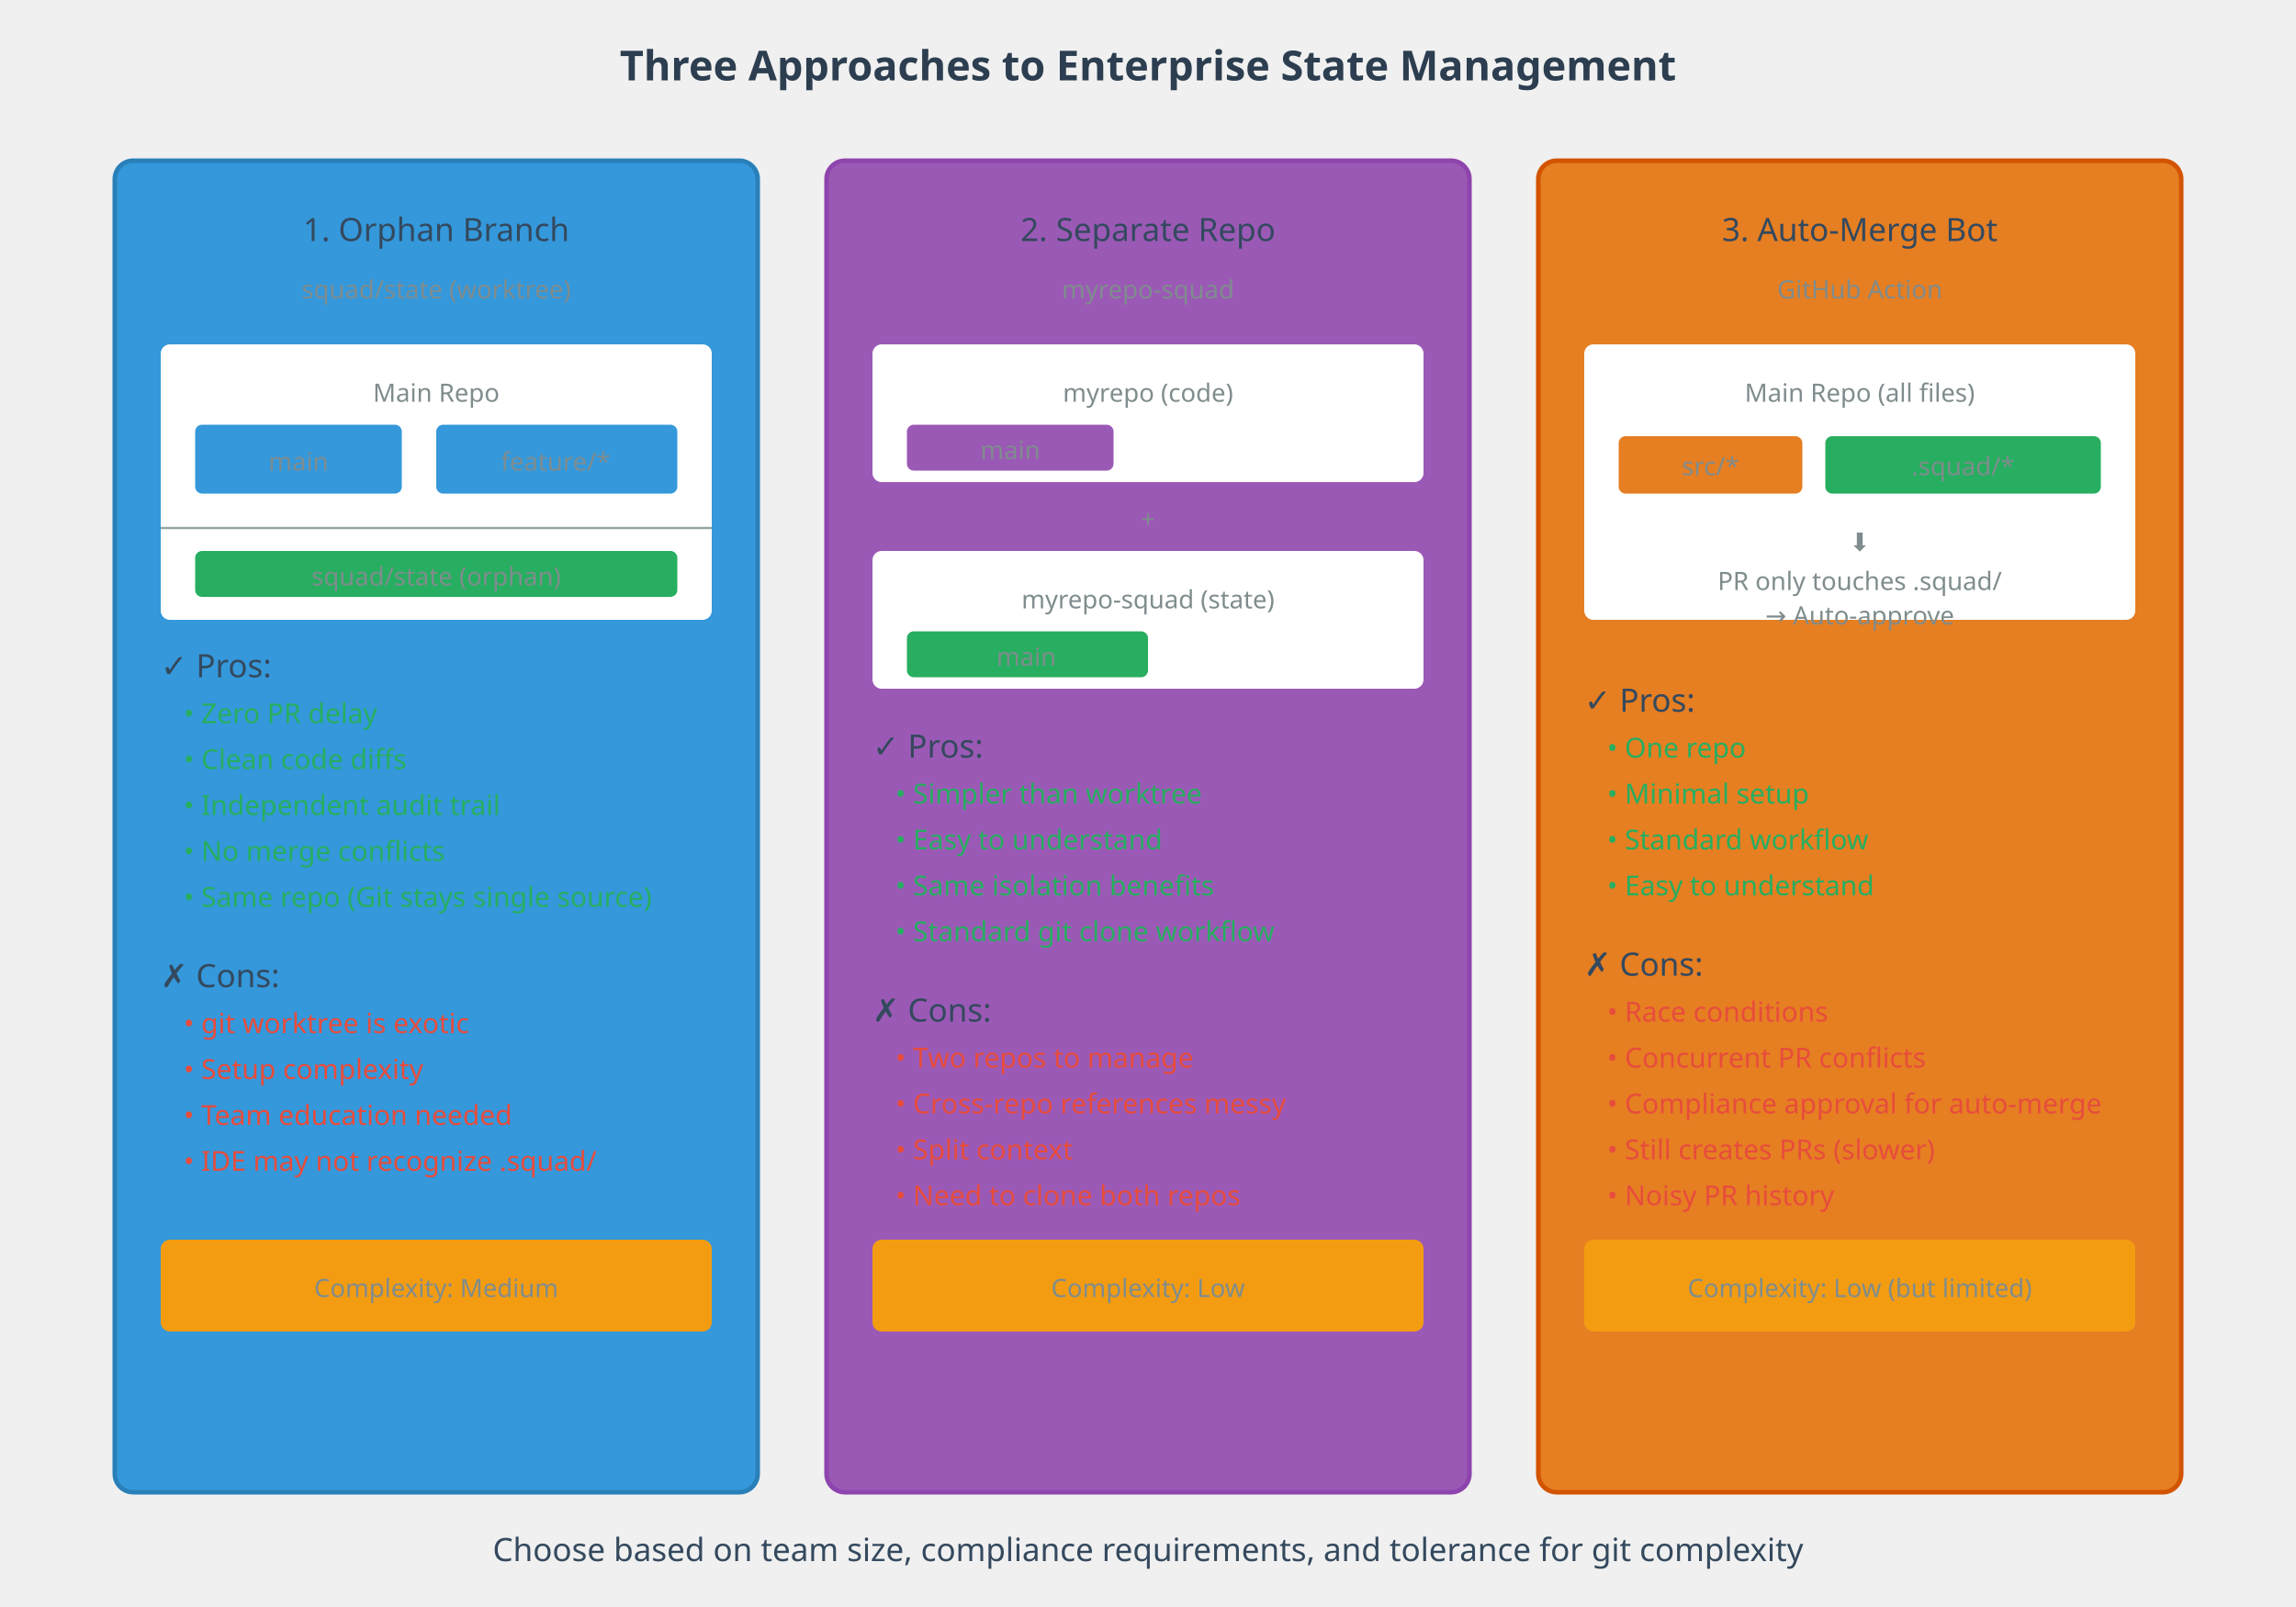
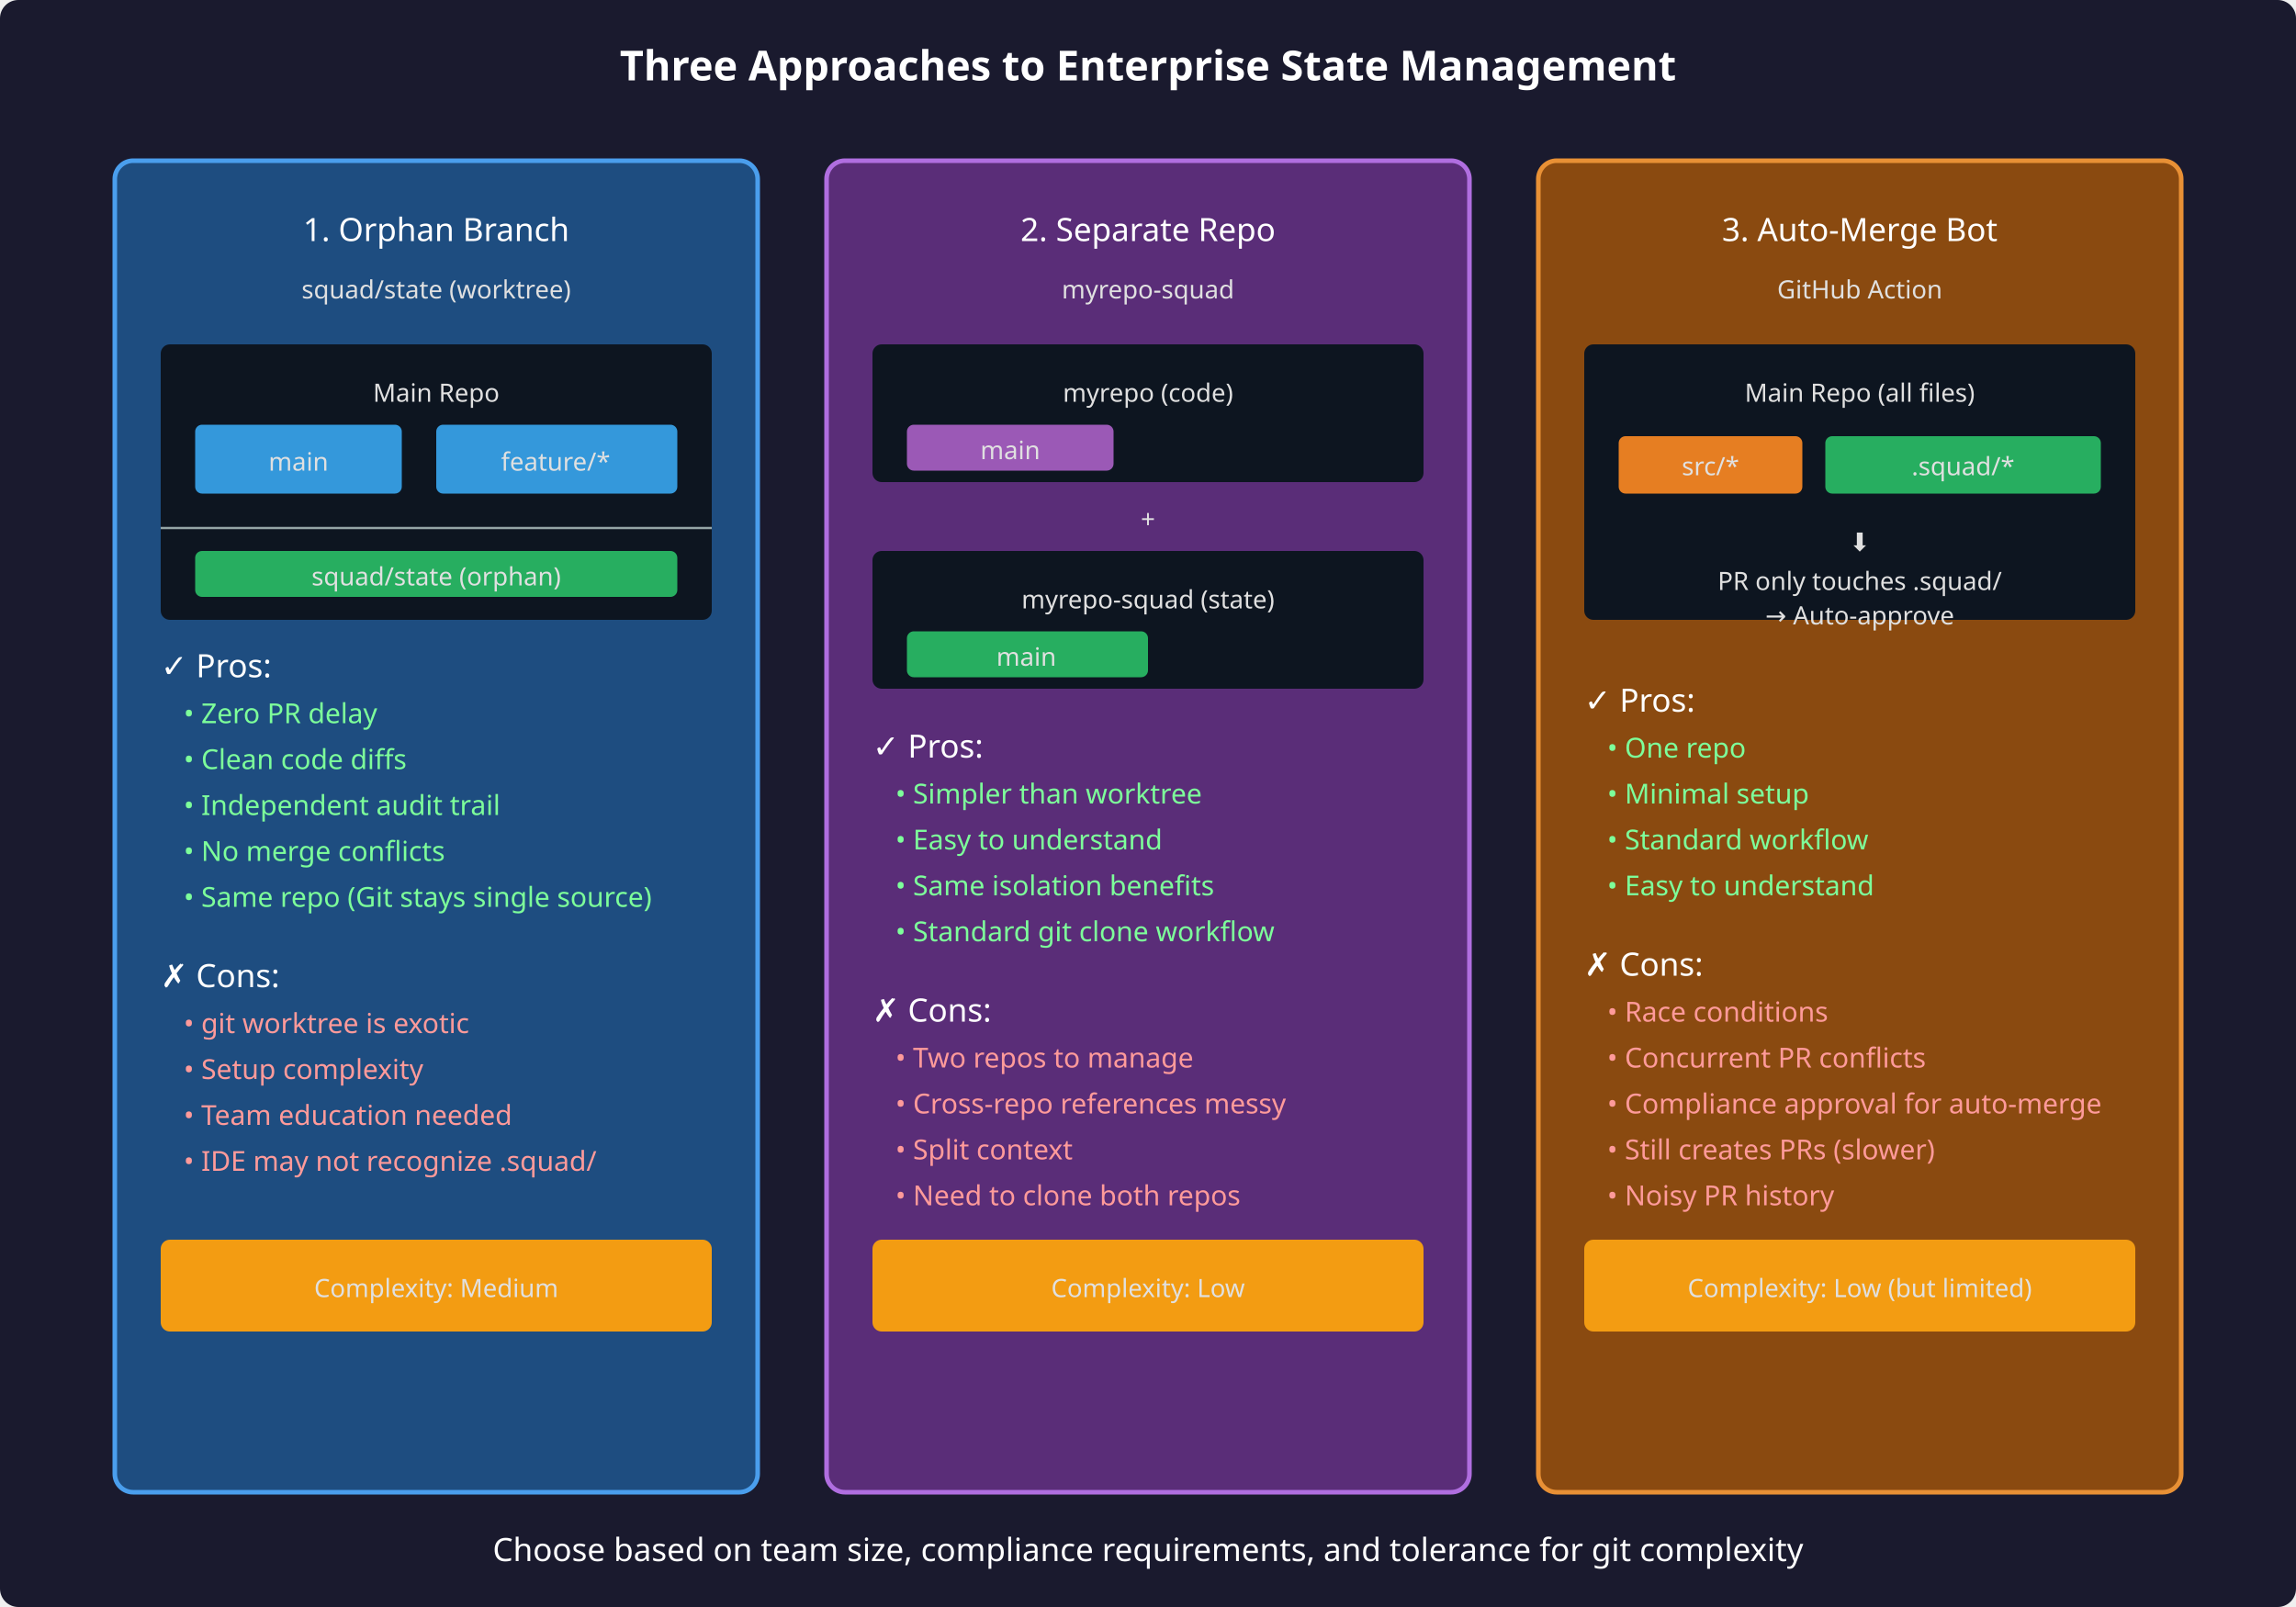
<svg xmlns="http://www.w3.org/2000/svg" viewBox="0 0 1000 700">
  <defs>
    <style>
-       .title { font: bold 18px sans-serif; fill: #2c3e50; }
-       .label { font: 14px sans-serif; fill: #34495e; }
-       .small { font: 11px sans-serif; fill: #7f8c8d; }
-       .pro { font: 12px sans-serif; fill: #27ae60; }
-       .con { font: 12px sans-serif; fill: #e74c3c; }
-       .approach1 { fill: #3498db; stroke: #2980b9; stroke-width: 2; }
-       .approach2 { fill: #9b59b6; stroke: #8e44ad; stroke-width: 2; }
-       .approach3 { fill: #e67e22; stroke: #d35400; stroke-width: 2; }
+       .title { font: bold 18px sans-serif; fill: #ffffff; }
+       .label { font: 14px sans-serif; fill: #ffffff; }
+       .small { font: 11px sans-serif; fill: #e0e0e0; }
+       .pro { font: 12px sans-serif; fill: #7dff9a; }
+       .con { font: 12px sans-serif; fill: #ff9a9a; }
+       .approach1 { fill: #1e4d80; stroke: #4a9eed; stroke-width: 2; }
+       .approach2 { fill: #5a2d78; stroke: #b06ee0; stroke-width: 2; }
+       .approach3 { fill: #8a4a10; stroke: #e89035; stroke-width: 2; }
    </style>
  </defs>
+   <rect width="1000" height="700" fill="#1a1a2e" rx="8" />
  <text x="500" y="35" text-anchor="middle" class="title" font-size="22">Three Approaches to Enterprise State Management</text>
  <g id="approach1">
    <rect x="50" y="70" width="280" height="580" class="approach1" rx="8" />
    <text x="190" y="105" text-anchor="middle" class="label" fill="white" font-weight="bold" font-size="16">1. Orphan Branch</text>
    <text x="190" y="130" text-anchor="middle" class="small" fill="white">squad/state (worktree)</text>
-     <rect x="70" y="150" width="240" height="120" fill="white" rx="4" />
-     <text x="190" y="175" text-anchor="middle" class="small">Main Repo</text>
+     <rect x="70" y="150" width="240" height="120" fill="#0d1520" rx="4" />
+     <text x="190" y="175" text-anchor="middle" class="small" fill="#ffffff">Main Repo</text>
    <rect x="85" y="185" width="90" height="30" fill="#3498db" rx="3" />
    <text x="130" y="205" text-anchor="middle" class="small" fill="white">main</text>
    <rect x="190" y="185" width="105" height="30" fill="#3498db" rx="3" />
    <text x="242" y="205" text-anchor="middle" class="small" fill="white">feature/*</text>
    <line x1="70" y1="230" x2="310" y2="230" stroke="#95a5a6" stroke-width="1" />
    <rect x="85" y="240" width="210" height="20" fill="#27ae60" rx="3" />
    <text x="190" y="255" text-anchor="middle" class="small" fill="white">squad/state (orphan)</text>
    <text x="70" y="295" class="label" font-weight="bold">✓ Pros:</text>
    <text x="80" y="315" class="pro">• Zero PR delay</text>
    <text x="80" y="335" class="pro">• Clean code diffs</text>
    <text x="80" y="355" class="pro">• Independent audit trail</text>
    <text x="80" y="375" class="pro">• No merge conflicts</text>
    <text x="80" y="395" class="pro">• Same repo (Git stays single source)</text>
    <text x="70" y="430" class="label" font-weight="bold">✗ Cons:</text>
    <text x="80" y="450" class="con">• git worktree is exotic</text>
    <text x="80" y="470" class="con">• Setup complexity</text>
    <text x="80" y="490" class="con">• Team education needed</text>
    <text x="80" y="510" class="con">• IDE may not recognize .squad/</text>
    <rect x="70" y="540" width="240" height="40" fill="#f39c12" rx="4" />
    <text x="190" y="565" text-anchor="middle" class="small" fill="white" font-weight="bold">Complexity: Medium</text>
  </g>
  <g id="approach2">
    <rect x="360" y="70" width="280" height="580" class="approach2" rx="8" />
    <text x="500" y="105" text-anchor="middle" class="label" fill="white" font-weight="bold" font-size="16">2. Separate Repo</text>
    <text x="500" y="130" text-anchor="middle" class="small" fill="white">myrepo-squad</text>
-     <rect x="380" y="150" width="240" height="60" fill="white" rx="4" />
-     <text x="500" y="175" text-anchor="middle" class="small">myrepo (code)</text>
+     <rect x="380" y="150" width="240" height="60" fill="#0d1520" rx="4" />
+     <text x="500" y="175" text-anchor="middle" class="small" fill="#ffffff">myrepo (code)</text>
    <rect x="395" y="185" width="90" height="20" fill="#9b59b6" rx="3" />
    <text x="440" y="200" text-anchor="middle" class="small" fill="white">main</text>
    <text x="500" y="230" text-anchor="middle" class="small" font-weight="bold">+</text>
-     <rect x="380" y="240" width="240" height="60" fill="white" rx="4" />
-     <text x="500" y="265" text-anchor="middle" class="small">myrepo-squad (state)</text>
+     <rect x="380" y="240" width="240" height="60" fill="#0d1520" rx="4" />
+     <text x="500" y="265" text-anchor="middle" class="small" fill="#ffffff">myrepo-squad (state)</text>
    <rect x="395" y="275" width="105" height="20" fill="#27ae60" rx="3" />
    <text x="447" y="290" text-anchor="middle" class="small" fill="white">main</text>
    <text x="380" y="330" class="label" font-weight="bold">✓ Pros:</text>
    <text x="390" y="350" class="pro">• Simpler than worktree</text>
    <text x="390" y="370" class="pro">• Easy to understand</text>
    <text x="390" y="390" class="pro">• Same isolation benefits</text>
    <text x="390" y="410" class="pro">• Standard git clone workflow</text>
    <text x="380" y="445" class="label" font-weight="bold">✗ Cons:</text>
    <text x="390" y="465" class="con">• Two repos to manage</text>
    <text x="390" y="485" class="con">• Cross-repo references messy</text>
    <text x="390" y="505" class="con">• Split context</text>
    <text x="390" y="525" class="con">• Need to clone both repos</text>
    <rect x="380" y="540" width="240" height="40" fill="#f39c12" rx="4" />
    <text x="500" y="565" text-anchor="middle" class="small" fill="white" font-weight="bold">Complexity: Low</text>
  </g>
  <g id="approach3">
    <rect x="670" y="70" width="280" height="580" class="approach3" rx="8" />
    <text x="810" y="105" text-anchor="middle" class="label" fill="white" font-weight="bold" font-size="16">3. Auto-Merge Bot</text>
    <text x="810" y="130" text-anchor="middle" class="small" fill="white">GitHub Action</text>
-     <rect x="690" y="150" width="240" height="120" fill="white" rx="4" />
-     <text x="810" y="175" text-anchor="middle" class="small">Main Repo (all files)</text>
+     <rect x="690" y="150" width="240" height="120" fill="#0d1520" rx="4" />
+     <text x="810" y="175" text-anchor="middle" class="small" fill="#ffffff">Main Repo (all files)</text>
    <rect x="705" y="190" width="80" height="25" fill="#e67e22" rx="3" />
    <text x="745" y="207" text-anchor="middle" class="small" fill="white">src/*</text>
    <rect x="795" y="190" width="120" height="25" fill="#27ae60" rx="3" />
    <text x="855" y="207" text-anchor="middle" class="small" fill="white">.squad/*</text>
    <text x="810" y="240" text-anchor="middle" class="small" font-weight="bold">⬇</text>
    <text x="810" y="257" text-anchor="middle" class="small">PR only touches .squad/</text>
    <text x="810" y="272" text-anchor="middle" class="small" font-weight="bold">→ Auto-approve</text>
    <text x="690" y="310" class="label" font-weight="bold">✓ Pros:</text>
    <text x="700" y="330" class="pro">• One repo</text>
    <text x="700" y="350" class="pro">• Minimal setup</text>
    <text x="700" y="370" class="pro">• Standard workflow</text>
    <text x="700" y="390" class="pro">• Easy to understand</text>
    <text x="690" y="425" class="label" font-weight="bold">✗ Cons:</text>
    <text x="700" y="445" class="con">• Race conditions</text>
    <text x="700" y="465" class="con">• Concurrent PR conflicts</text>
    <text x="700" y="485" class="con">• Compliance approval for auto-merge</text>
    <text x="700" y="505" class="con">• Still creates PRs (slower)</text>
    <text x="700" y="525" class="con">• Noisy PR history</text>
    <rect x="690" y="540" width="240" height="40" fill="#f39c12" rx="4" />
    <text x="810" y="565" text-anchor="middle" class="small" fill="white" font-weight="bold">Complexity: Low (but limited)</text>
  </g>
-   <text x="500" y="680" text-anchor="middle" class="label" fill="#7f8c8d">
+   <text x="500" y="680" text-anchor="middle" class="label" fill="#808080">
    Choose based on team size, compliance requirements, and tolerance for git complexity
  </text>
</svg>
